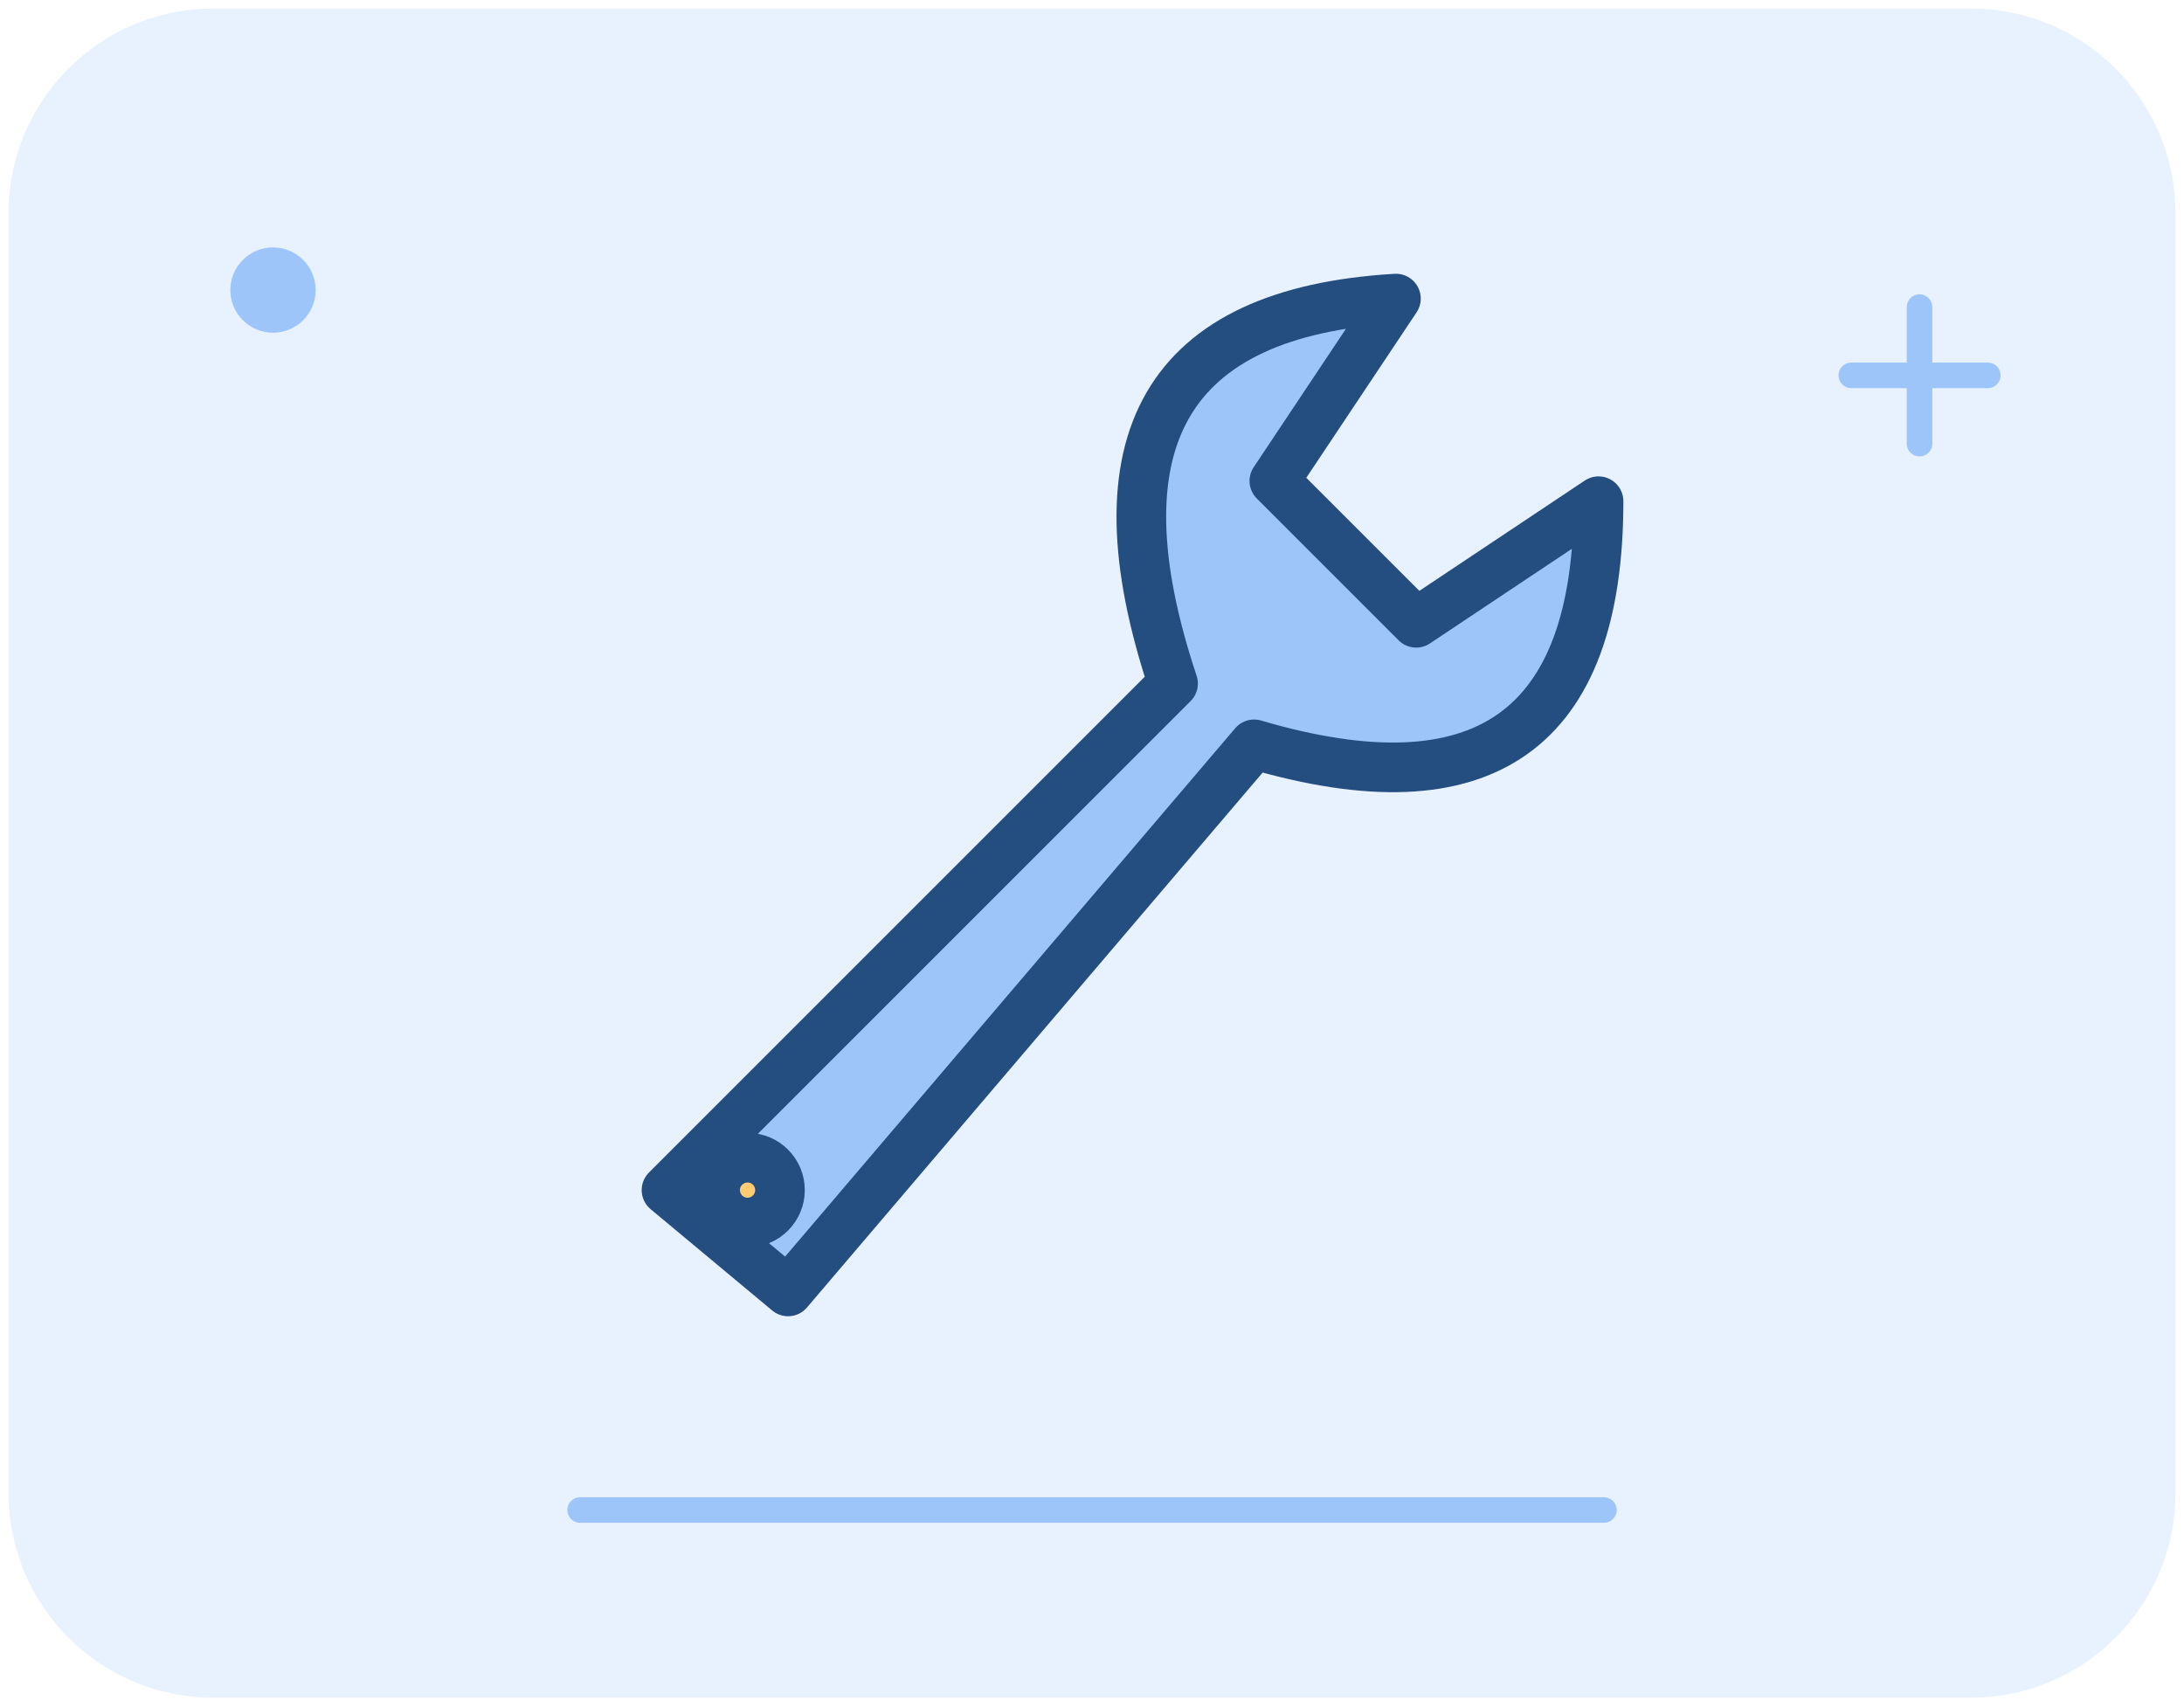
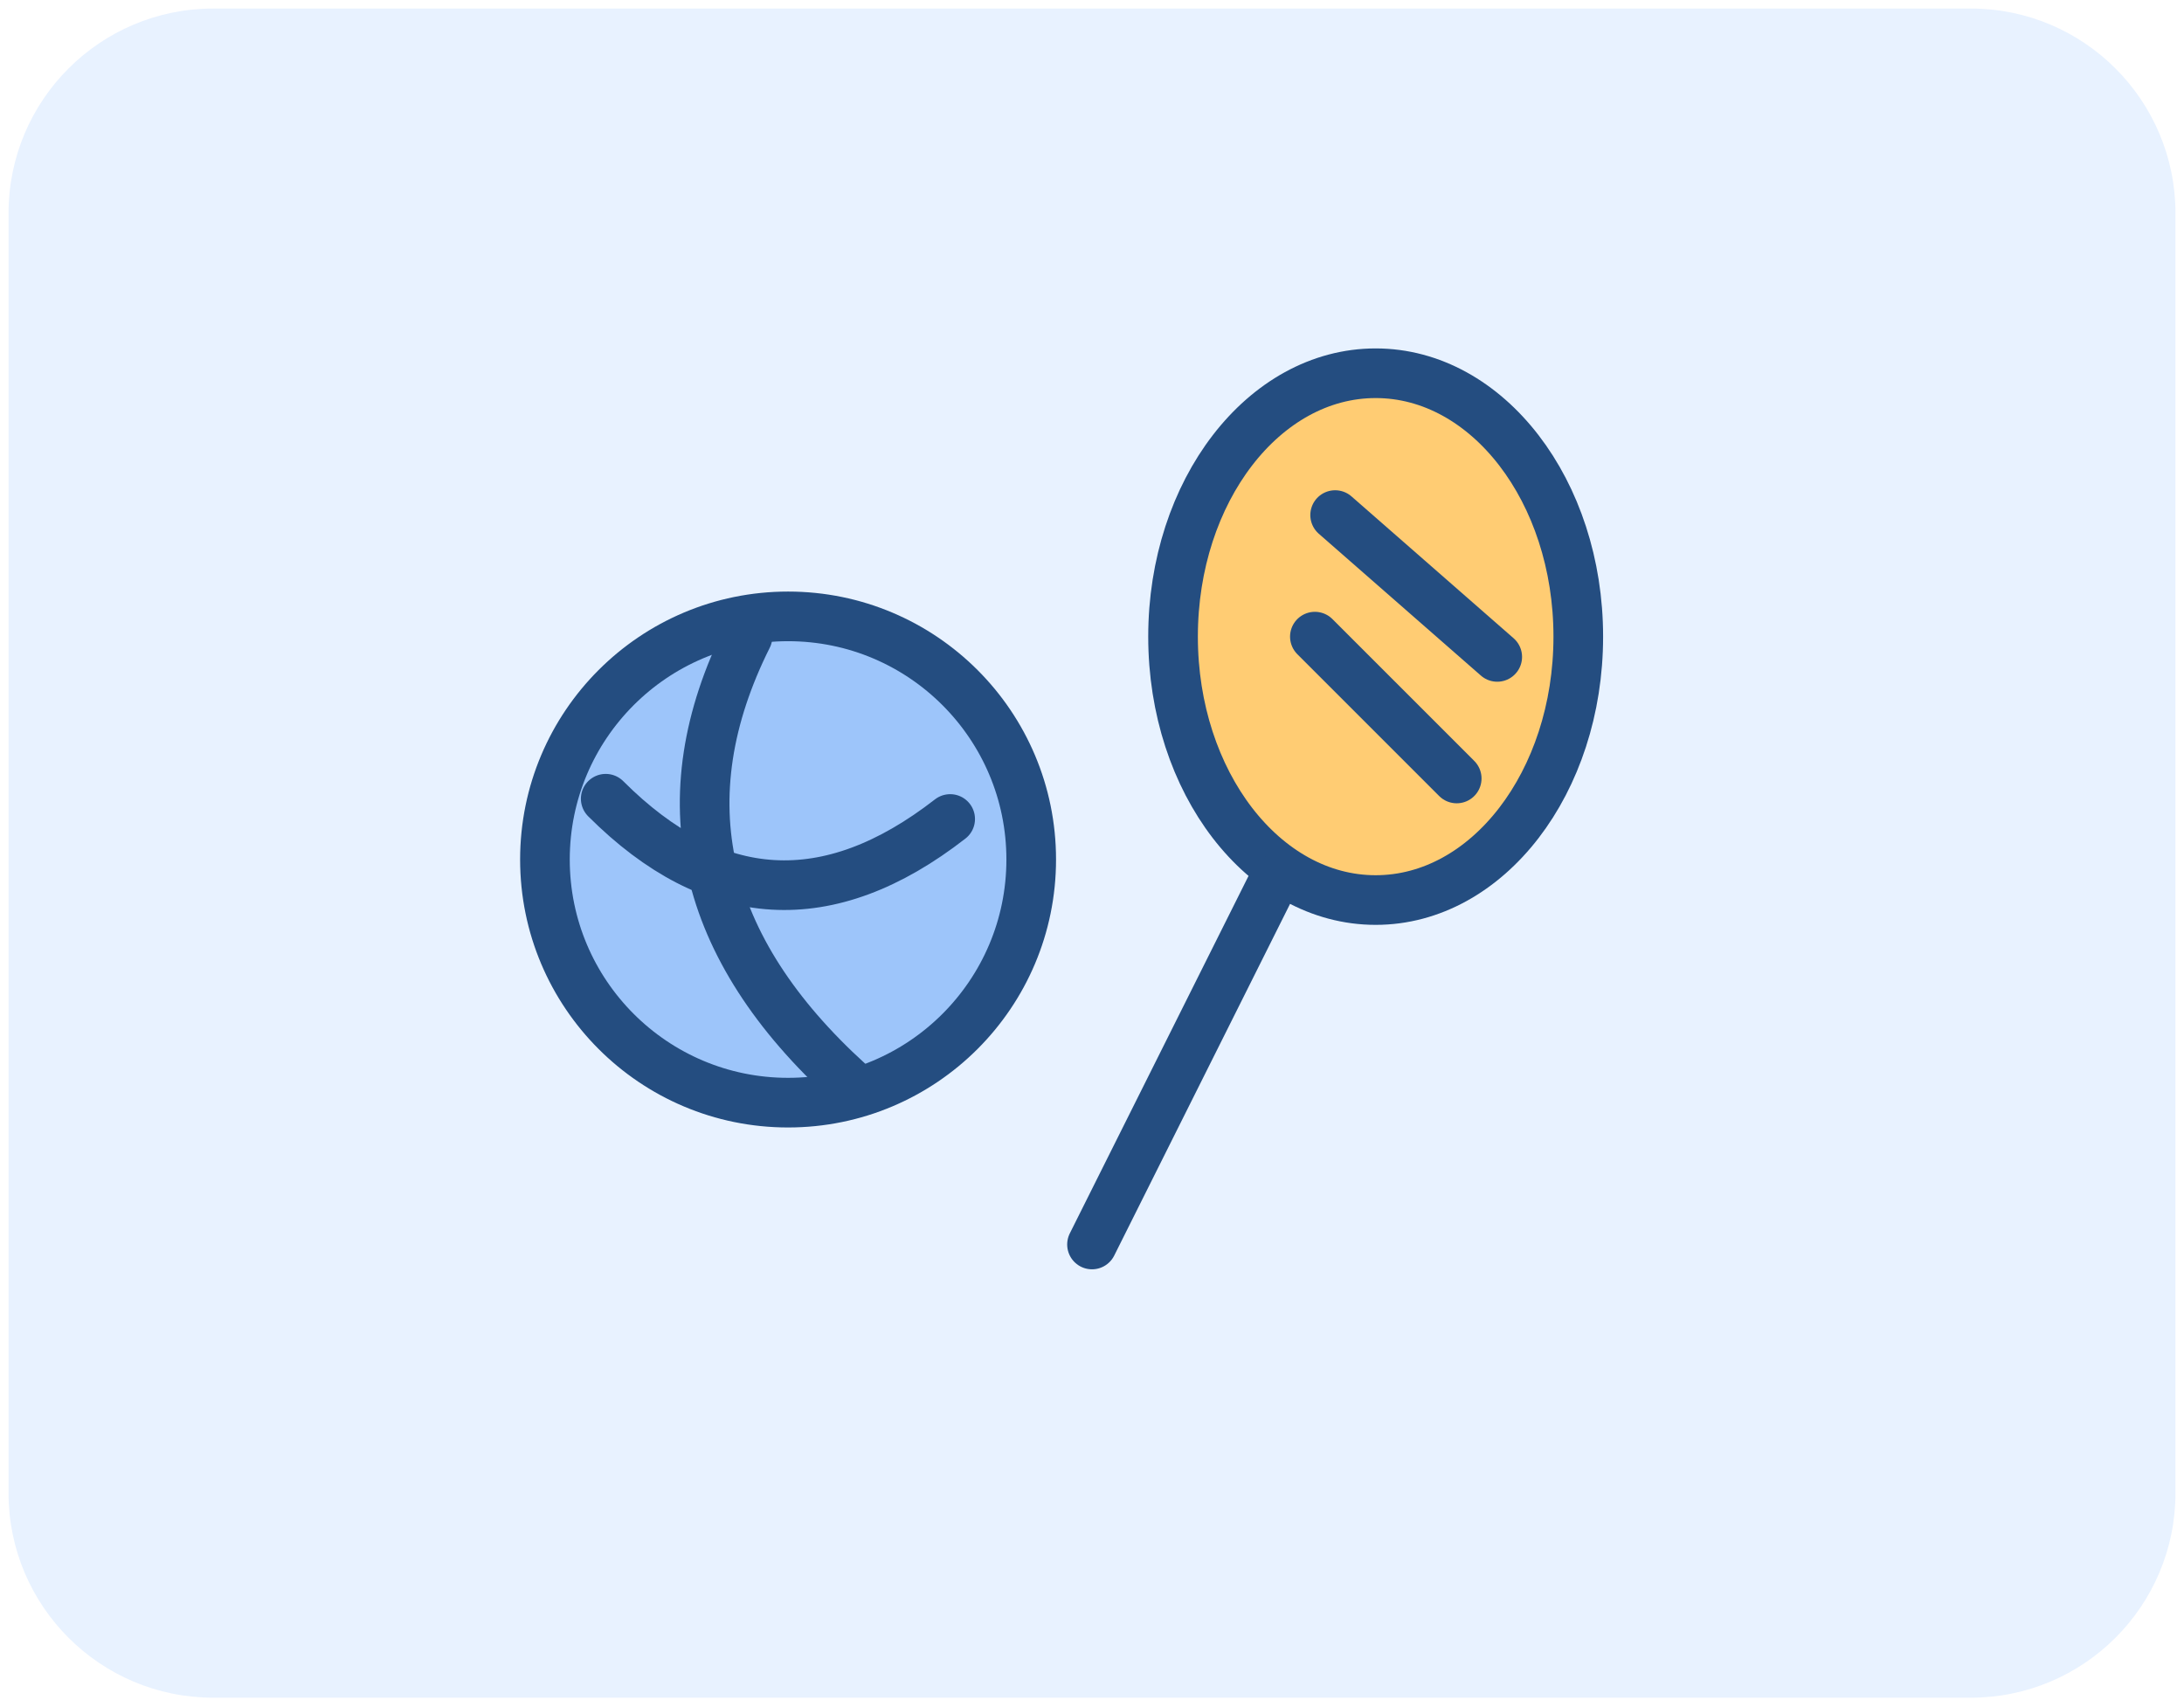
- <svg xmlns="http://www.w3.org/2000/svg" width="256" height="200" viewBox="0 0 256 200" font-family="system-ui,Noto Sans CJK SC,Microsoft YaHei,sans-serif" role="img">
+ <svg xmlns="http://www.w3.org/2000/svg" width="256" height="200" viewBox="0 0 256 200" font-family="system-ui,sans-serif" role="img">
  <rect x="1" y="1" width="254" height="198" rx="24" fill="#e8f2ff" />
-   <circle cx="32" cy="34" r="5" fill="#9dc5fa" />
-   <path d="M225 36v16m-8-8h16" stroke="#9dc5fa" stroke-width="3" stroke-linecap="round" />
-   <g transform="translate(52 16) scale(2.375)" stroke="#244d80" stroke-width="2.45" stroke-linecap="round" stroke-linejoin="round" fill="none">
-     <path d="M11 52l25-25Q30 9 47 8l-6 9 7 7 9-6q0 17-17 12L17 57z" fill="#9dc5fa" />
-     <ellipse cx="15" cy="52" rx="1.6" ry="1.6" fill="#ffcc73" />
+   <g transform="translate(52 20) scale(2.375)" stroke="#244d80" stroke-width="2.45" stroke-linecap="round" stroke-linejoin="round" fill="none">
+     <g transform="translate(0 0) scale(1)">
+       <ellipse cx="17" cy="34" rx="12" ry="12" fill="#9dc5fa" />
+       <path d="M8 31q8 8 17 1m-10-9q-6 12 5 22" fill="none" />
+       <ellipse cx="46" cy="23" rx="10" ry="13" fill="#ffcc73" />
+       <path d="M41 35l-9 18m12-36 8 7m-9-1 7 7" fill="none" />
+     </g>
  </g>
-   <path d="M68 177h120" stroke="#9dc5fa" stroke-width="3" stroke-linecap="round" />
</svg>
